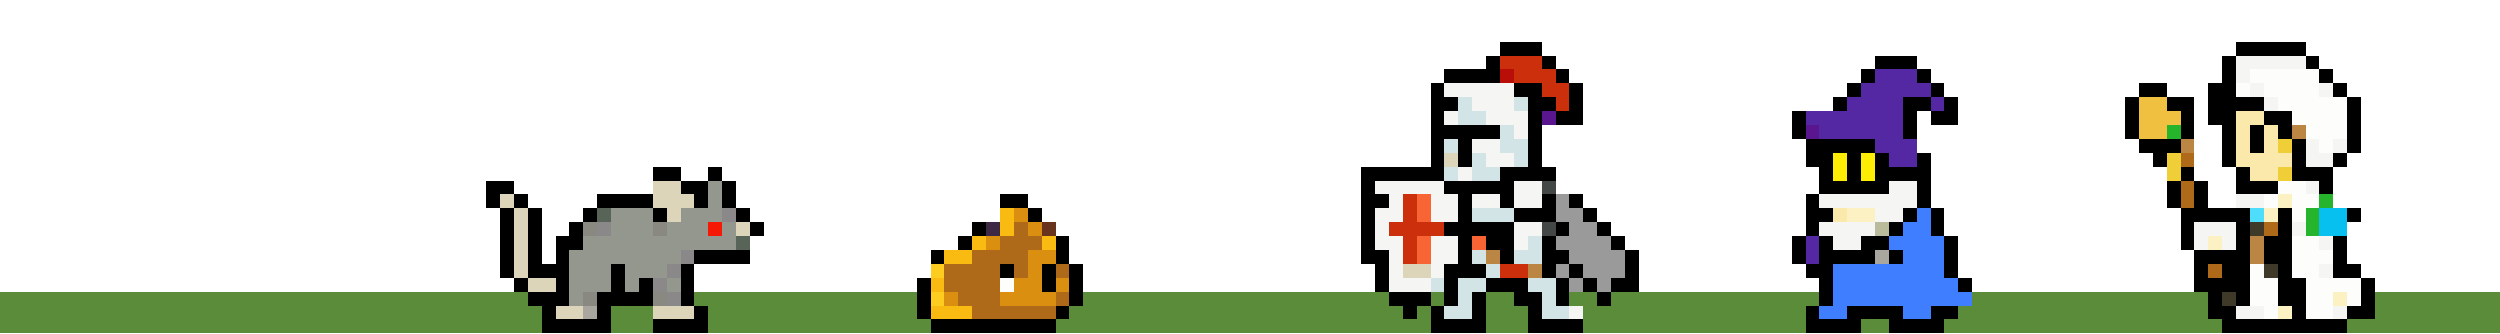
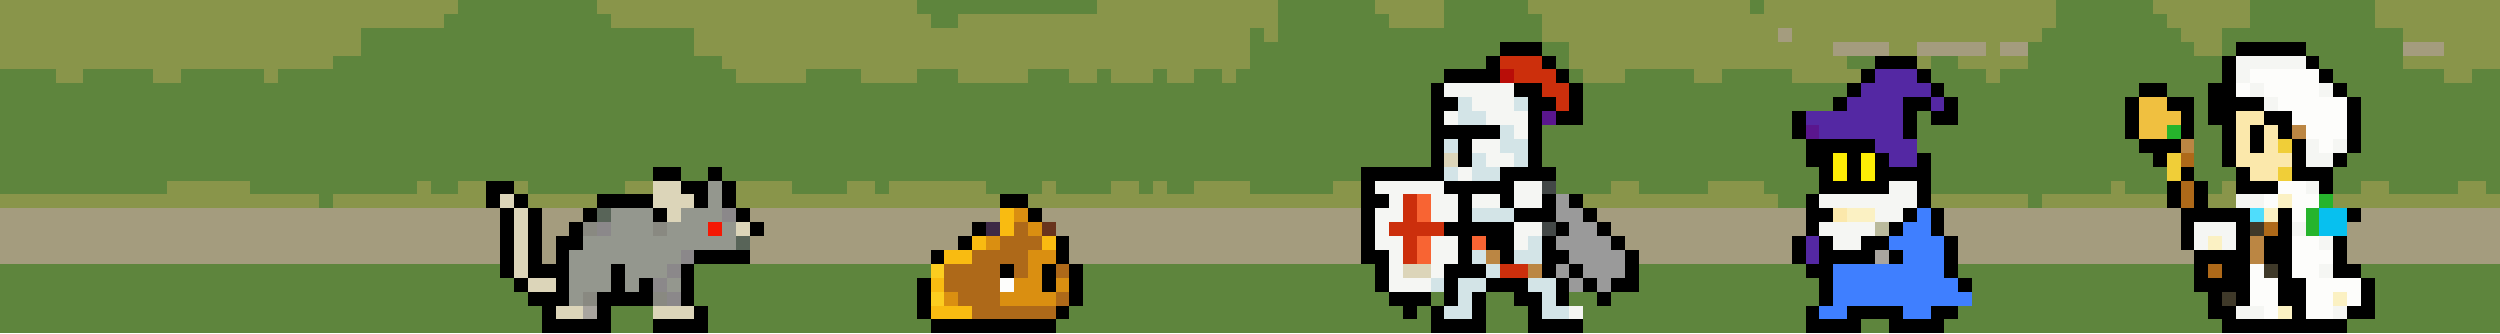
<svg xmlns="http://www.w3.org/2000/svg" viewBox="0 0 180 24" width="960" height="128" shape-rendering="crispEdges">
  <defs>
    <filter id="flash">
      <feFlood flood-color="#ffffff" />
      <feComposite operator="in" in2="SourceAlpha" />
    </filter>
    <filter id="hit" color-interpolation-filters="sRGB">
      <feComponentTransfer>
        <feFuncR type="gamma" exponent="0.6" />
        <feFuncG type="gamma" exponent="0.6" />
        <feFuncB type="gamma" exponent="0.6" />
      </feComponentTransfer>
    </filter>
    <g id="a0">
      <path fill="#000000" d="M14 12h2v1h-2zM18 12h1v1h-1zM2 13h2v1h-2zM16 13h2v1h-2zM19 13h1v1h-1zM2 14h1v1h-1zM4 14h1v1h-1zM10 14h4v1h-4zM17 14h1v1h-1zM19 14h1v1h-1zM3 15h1v1h-1zM5 15h1v1h-1zM9 15h1v1h-1zM14 15h1v1h-1zM20 15h1v1h-1zM3 16h1v1h-1zM5 16h1v1h-1zM8 16h1v1h-1zM21 16h1v1h-1zM3 17h1v1h-1zM5 17h1v1h-1zM7 17h2v1h-2zM3 18h1v1h-1zM5 18h1v1h-1zM7 18h1v1h-1zM17 18h4v1h-4zM3 19h1v1h-1zM5 19h3v1h-3zM11 19h1v1h-1zM16 19h1v1h-1zM4 20h1v1h-1zM7 20h1v1h-1zM11 20h1v1h-1zM13 20h1v1h-1zM16 20h1v1h-1zM5 21h3v1h-3zM10 21h4v1h-4zM16 21h1v1h-1zM6 22h1v1h-1zM10 22h1v1h-1zM17 22h1v1h-1zM6 23h5v1h-5zM14 23h4v1h-4z" />
      <path fill="#586458" d="M10 15h1v1h-1zM20 17h1v1h-1z" />
      <path fill="#898981" d="M9 16h1v1h-1zM14 16h1v1h-1zM9 21h1v1h-1zM14 21h1v1h-1z" />
      <path fill="#8b888a" d="M19 15h1v1h-1zM10 16h1v1h-1zM16 18h1v1h-1zM15 19h1v1h-1zM14 20h1v1h-1zM15 21h1v1h-1z" />
      <path fill="#94978e" d="M18 13h1v1h-1zM18 14h1v1h-1zM11 15h3v1h-3zM16 15h3v1h-3zM11 16h3v1h-3zM15 16h3v1h-3zM19 16h1v1h-1zM9 17h11v1h-11zM8 18h8v1h-8zM8 19h3v1h-3zM12 19h3v1h-3zM8 20h3v1h-3zM12 20h1v1h-1zM15 20h1v1h-1zM8 21h1v1h-1z" />
      <path fill="#a9a59f" d="M9 22h1v1h-1z" />
      <path fill="#dcd5b9" d="M14 13h2v1h-2zM3 14h1v1h-1zM14 14h3v1h-3zM4 15h1v1h-1zM15 15h1v1h-1zM4 16h1v1h-1zM20 16h1v1h-1zM4 17h1v1h-1zM4 18h1v1h-1zM4 19h1v1h-1zM5 20h2v1h-2zM7 22h2v1h-2zM14 22h3v1h-3z" />
      <path fill="#f51804" d="M18 16h1v1h-1z" />
    </g>
    <clipPath id="a0u">
      <rect x="0" y="0" width="24" height="18" />
    </clipPath>
    <clipPath id="a0l">
      <rect x="0" y="19" width="24" height="5" />
    </clipPath>
    <g id="a1">
      <path fill="#000000" d="M12 14h2v1h-2zM14 15h1v1h-1zM10 16h1v1h-1zM9 17h1v1h-1zM16 17h1v1h-1zM7 18h1v1h-1zM16 18h1v1h-1zM12 19h1v1h-1zM15 19h1v1h-1zM17 19h1v1h-1zM6 20h1v1h-1zM15 20h1v1h-1zM17 20h1v1h-1zM6 21h1v1h-1zM17 21h1v1h-1zM6 22h1v1h-1zM16 22h1v1h-1zM7 23h9v1h-9z" />
      <path fill="#3d2946" d="M11 16h1v1h-1z" />
      <path fill="#69341d" d="M15 16h1v1h-1z" />
      <path fill="#ae6919" d="M13 16h1v1h-1zM12 17h3v1h-3zM10 18h4v1h-4zM8 19h4v1h-4zM13 19h1v1h-1zM16 19h1v1h-1zM8 20h4v1h-4zM9 21h3v1h-3zM16 21h1v1h-1zM10 22h6v1h-6z" />
      <path fill="#da8f11" d="M13 15h1v1h-1zM14 16h1v1h-1zM11 17h1v1h-1zM14 18h2v1h-2zM14 19h1v1h-1zM13 20h2v1h-2zM16 20h1v1h-1zM8 21h1v1h-1zM12 21h4v1h-4z" />
      <path fill="#f9bb11" d="M12 15h1v1h-1zM12 16h1v1h-1zM10 17h1v1h-1zM15 17h1v1h-1zM8 18h2v1h-2zM7 20h1v1h-1zM7 22h3v1h-3z" />
      <path fill="#fccd1f" d="M7 19h1v1h-1zM7 21h1v1h-1z" />
      <path fill="#fdfdfb" d="M12 20h1v1h-1z" />
    </g>
    <clipPath id="a1u">
      <rect x="0" y="0" width="24" height="19" />
    </clipPath>
    <clipPath id="a1l">
      <rect x="0" y="20" width="24" height="4" />
    </clipPath>
    <g id="a2">
      <path fill="#000000" d="M9 3h3v1h-3zM8 4h1v1h-1zM12 4h1v1h-1zM7 5h1v1h-1zM12 5h4v1h-4zM6 6h1v1h-1zM9 6h2v1h-2zM16 6h1v1h-1zM6 7h1v1h-1zM8 7h2v1h-2zM15 7h2v1h-2zM6 8h2v1h-2zM9 8h1v1h-1zM16 8h1v1h-1zM9 9h1v1h-1zM12 9h5v1h-5zM9 10h1v1h-1zM14 10h1v1h-1zM16 10h1v1h-1zM9 11h1v1h-1zM14 11h1v1h-1zM16 11h1v1h-1zM8 12h4v1h-4zM16 12h6v1h-6zM11 13h5v1h-5zM21 13h1v1h-1zM6 14h1v1h-1zM8 14h1v1h-1zM11 14h1v1h-1zM14 14h1v1h-1zM20 14h2v1h-2zM5 15h1v1h-1zM8 15h3v1h-3zM14 15h1v1h-1zM21 15h1v1h-1zM4 16h1v1h-1zM7 16h1v1h-1zM11 16h5v1h-5zM21 16h1v1h-1zM3 17h1v1h-1zM8 17h1v1h-1zM11 17h2v1h-2zM14 17h1v1h-1zM21 17h1v1h-1zM2 18h1v1h-1zM7 18h2v1h-2zM11 18h1v1h-1zM14 18h1v1h-1zM20 18h2v1h-2zM2 19h1v1h-1zM6 19h1v1h-1zM8 19h1v1h-1zM13 19h3v1h-3zM20 19h1v1h-1zM2 20h2v1h-2zM5 20h1v1h-1zM7 20h1v1h-1zM10 20h3v1h-3zM15 20h1v1h-1zM20 20h1v1h-1zM4 21h1v1h-1zM7 21h1v1h-1zM9 21h2v1h-2zM13 21h1v1h-1zM15 21h1v1h-1zM17 21h3v1h-3zM9 22h1v1h-1zM13 22h1v1h-1zM16 22h1v1h-1zM18 22h1v1h-1zM6 23h4v1h-4zM13 23h4v1h-4z" />
      <path fill="#434847" d="M8 13h1v1h-1zM8 16h1v1h-1z" />
      <path fill="#5a168e" d="M8 8h1v1h-1z" />
      <path fill="#b90d08" d="M11 5h1v1h-1z" />
      <path fill="#bb8643" d="M12 18h1v1h-1zM9 19h1v1h-1z" />
      <path fill="#cc2f0c" d="M9 4h3v1h-3zM8 5h3v1h-3zM7 6h2v1h-2zM7 7h1v1h-1zM18 14h1v1h-1zM18 15h1v1h-1zM16 16h4v1h-4zM18 17h1v1h-1zM18 18h1v1h-1zM10 19h2v1h-2z" />
      <path fill="#d3e4e7" d="M10 7h1v1h-1zM14 7h1v1h-1zM13 8h2v1h-2zM11 9h1v1h-1zM10 10h2v1h-2zM15 10h1v1h-1zM10 11h1v1h-1zM13 11h1v1h-1zM12 12h2v1h-2zM15 12h1v1h-1zM11 15h3v1h-3zM9 17h1v1h-1zM9 18h2v1h-2zM13 18h1v1h-1zM12 19h1v1h-1zM8 20h2v1h-2zM13 20h2v1h-2zM16 20h1v1h-1zM8 21h1v1h-1zM14 21h1v1h-1zM7 22h2v1h-2zM14 22h2v1h-2z" />
      <path fill="#dcd5b9" d="M15 11h1v1h-1zM17 19h2v1h-2z" />
      <path fill="currentColor" d="M7 14h1v1h-1zM6 15h2v1h-2zM5 16h2v1h-2zM4 17h4v1h-4zM3 18h4v1h-4zM3 19h3v1h-3zM7 19h1v1h-1zM4 20h1v1h-1zM6 20h1v1h-1z" />
      <path fill="#f5f6f3" d="M11 6h5v1h-5zM11 7h3v1h-3zM10 8h3v1h-3zM15 8h1v1h-1zM10 9h1v1h-1zM12 10h2v1h-2zM11 11h2v1h-2zM14 12h1v1h-1zM9 13h2v1h-2zM16 13h5v1h-5zM9 14h2v1h-2zM12 14h2v1h-2zM15 14h2v1h-2zM19 14h1v1h-1zM15 15h2v1h-2zM19 15h2v1h-2zM9 16h2v1h-2zM20 16h1v1h-1zM10 17h1v1h-1zM15 17h2v1h-2zM19 17h2v1h-2zM15 18h2v1h-2zM19 18h1v1h-1zM16 19h1v1h-1zM19 19h1v1h-1zM17 20h3v1h-3zM6 22h1v1h-1z" />
      <path fill="#f86433" d="M17 14h1v1h-1zM17 15h1v1h-1zM13 17h1v1h-1zM17 17h1v1h-1zM17 18h1v1h-1z" />
    </g>
    <clipPath id="a2u">
      <rect x="0" y="0" width="24" height="13" />
    </clipPath>
    <clipPath id="a2l">
      <rect x="0" y="14" width="24" height="10" />
    </clipPath>
    <g id="a3">
      <path fill="#000000" d="M9 4h3v1h-3zM8 5h1v1h-1zM12 5h1v1h-1zM7 6h1v1h-1zM13 6h1v1h-1zM6 7h1v1h-1zM8 7h2v1h-2zM14 7h1v1h-1zM6 8h2v1h-2zM9 8h1v1h-1zM17 8h1v1h-1zM9 9h1v1h-1zM17 9h1v1h-1zM12 10h5v1h-5zM8 11h1v1h-1zM11 11h1v1h-1zM13 11h1v1h-1zM15 11h2v1h-2zM8 12h4v1h-4zM13 12h1v1h-1zM15 12h1v1h-1zM8 13h1v1h-1zM11 13h5v1h-5zM8 14h1v1h-1zM16 14h1v1h-1zM7 15h1v1h-1zM9 15h1v1h-1zM15 15h2v1h-2zM7 16h1v1h-1zM10 16h1v1h-1zM16 16h1v1h-1zM6 17h1v1h-1zM11 17h2v1h-2zM15 17h1v1h-1zM17 17h1v1h-1zM6 18h1v1h-1zM10 18h1v1h-1zM12 18h4v1h-4zM17 18h1v1h-1zM6 19h1v1h-1zM15 19h2v1h-2zM5 20h1v1h-1zM15 20h1v1h-1zM15 21h1v1h-1zM6 22h2v1h-2zM10 22h4v1h-4zM16 22h1v1h-1zM7 23h4v1h-4zM13 23h4v1h-4z" />
      <path fill="#5428a3" d="M9 5h3v1h-3zM8 6h5v1h-5zM7 7h1v1h-1zM10 7h4v1h-4zM10 8h7v1h-7zM10 9h6v1h-6zM9 10h3v1h-3zM9 11h2v1h-2zM16 17h1v1h-1zM16 18h1v1h-1z" />
      <path fill="#5a168e" d="M16 9h1v1h-1z" />
      <path fill="currentColor" d="M8 15h1v1h-1zM8 16h2v1h-2zM7 17h4v1h-4zM7 18h3v1h-3zM7 19h8v1h-8zM6 20h9v1h-9zM5 21h10v1h-10zM8 22h2v1h-2zM14 22h2v1h-2z" />
      <path fill="#a9a59f" d="M11 18h1v1h-1z" />
      <path fill="#baba9c" d="M11 16h1v1h-1z" />
      <path fill="#f5f6f3" d="M9 13h2v1h-2zM9 14h7v1h-7zM10 15h2v1h-2zM12 16h4v1h-4zM13 17h2v1h-2z" />
      <path fill="#fbe8ab" d="M14 15h1v1h-1z" />
      <path fill="#fbf1c3" d="M12 15h2v1h-2z" />
      <path fill="#fded05" d="M12 11h1v1h-1zM14 11h1v1h-1zM12 12h1v1h-1zM14 12h1v1h-1z" />
    </g>
    <clipPath id="a3u">
      <rect x="0" y="0" width="24" height="14" />
    </clipPath>
    <clipPath id="a3l">
      <rect x="0" y="15" width="24" height="9" />
    </clipPath>
    <g id="a4">
      <path fill="#000000" d="M8 3h5v1h-5zM7 4h1v1h-1zM13 4h1v1h-1zM6 5h1v1h-1zM13 5h1v1h-1zM5 6h1v1h-1zM13 6h2v1h-2zM18 6h2v1h-2zM4 7h1v1h-1zM11 7h4v1h-4zM16 7h2v1h-2zM20 7h1v1h-1zM4 8h1v1h-1zM9 8h2v1h-2zM13 8h2v1h-2zM16 8h1v1h-1zM20 8h1v1h-1zM4 9h1v1h-1zM9 9h1v1h-1zM11 9h1v1h-1zM13 9h1v1h-1zM16 9h1v1h-1zM20 9h1v1h-1zM4 10h1v1h-1zM8 10h1v1h-1zM11 10h1v1h-1zM13 10h1v1h-1zM17 10h3v1h-3zM5 11h1v1h-1zM8 11h1v1h-1zM13 11h1v1h-1zM18 11h1v1h-1zM6 12h3v1h-3zM12 12h1v1h-1zM16 12h1v1h-1zM6 13h1v1h-1zM10 13h3v1h-3zM15 13h1v1h-1zM17 13h1v1h-1zM15 14h1v1h-1zM17 14h1v1h-1zM4 15h1v1h-1zM9 15h1v1h-1zM12 15h5v1h-5zM9 16h1v1h-1zM12 16h1v1h-1zM16 16h1v1h-1zM5 17h1v1h-1zM9 17h2v1h-2zM12 17h1v1h-1zM16 17h1v1h-1zM5 18h1v1h-1zM9 18h2v1h-2zM12 18h4v1h-4zM4 19h2v1h-2zM9 19h1v1h-1zM12 19h2v1h-2zM15 19h1v1h-1zM3 20h1v1h-1zM8 20h2v1h-2zM12 20h4v1h-4zM3 21h1v1h-1zM8 21h2v1h-2zM12 21h1v1h-1zM14 21h1v1h-1zM3 22h2v1h-2zM8 22h1v1h-1zM13 22h2v1h-2zM5 23h9v1h-9z" />
      <path fill="#07c0ef" d="M5 15h2v1h-2zM5 16h2v1h-2z" />
      <path fill="currentColor" d="M18 7h2v1h-2zM17 8h3v1h-3zM18 9h2v1h-2z" />
      <path fill="#26b42c" d="M17 9h1v1h-1zM6 14h1v1h-1zM7 15h1v1h-1zM7 16h1v1h-1z" />
      <path fill="#3f3929" d="M11 16h1v1h-1zM10 19h1v1h-1zM13 21h1v1h-1z" />
      <path fill="#4fddfc" d="M11 15h1v1h-1z" />
      <path fill="#ae6919" d="M16 11h1v1h-1zM16 13h1v1h-1zM16 14h1v1h-1zM10 16h1v1h-1zM14 19h1v1h-1z" />
      <path fill="#bb8643" d="M8 9h1v1h-1zM16 10h1v1h-1zM11 17h1v1h-1zM11 18h1v1h-1z" />
      <path fill="#f0ce38" d="M9 10h1v1h-1zM17 11h1v1h-1zM9 12h1v1h-1zM17 12h1v1h-1z" />
      <path fill="#f5f6f3" d="M8 4h5v1h-5zM12 5h1v1h-1zM6 6h1v1h-1zM11 6h1v1h-1zM10 7h1v1h-1zM5 10h1v1h-1zM7 10h1v1h-1zM6 11h2v1h-2zM7 13h1v1h-1zM11 14h2v1h-2zM8 16h1v1h-1zM13 16h3v1h-3zM6 17h1v1h-1zM13 17h1v1h-1zM15 17h1v1h-1zM6 19h1v1h-1zM5 22h1v1h-1zM11 22h2v1h-2z" />
      <path fill="#fbe8ab" d="M11 8h2v1h-2zM10 9h1v1h-1zM12 9h1v1h-1zM10 10h1v1h-1zM12 10h1v1h-1zM9 11h4v1h-4zM10 12h2v1h-2z" />
      <path fill="#fbf1c3" d="M9 14h1v1h-1zM10 15h1v1h-1zM14 17h1v1h-1zM5 21h1v1h-1zM9 22h1v1h-1z" />
      <path fill="#fdfdfb" d="M7 5h5v1h-5zM7 6h4v1h-4zM12 6h1v1h-1zM5 7h5v1h-5zM5 8h4v1h-4zM5 9h3v1h-3zM6 10h1v1h-1zM8 13h2v1h-2zM7 14h2v1h-2zM10 14h1v1h-1zM8 15h1v1h-1zM7 17h2v1h-2zM6 18h3v1h-3zM7 19h2v1h-2zM11 19h1v1h-1zM4 20h4v1h-4zM10 20h2v1h-2zM4 21h1v1h-1zM6 21h2v1h-2zM10 21h2v1h-2zM6 22h2v1h-2zM10 22h1v1h-1z" />
    </g>
    <clipPath id="a4u">
      <rect x="0" y="0" width="24" height="13" />
    </clipPath>
    <clipPath id="a4l">
      <rect x="0" y="14" width="24" height="10" />
    </clipPath>
    <g id="a5">
      <path fill="#000000" d="M17 7h3v1h-3zM19 8h1v1h-1zM19 9h1v1h-1zM13 10h1v1h-1zM19 10h1v1h-1zM18 11h1v1h-1zM17 12h1v1h-1zM11 13h1v1h-1zM16 13h1v1h-1zM15 14h1v1h-1zM6 15h3v1h-3zM14 15h1v1h-1zM6 16h1v1h-1zM8 16h1v1h-1zM13 16h1v1h-1zM6 17h2v1h-2zM9 17h1v1h-1zM12 17h1v1h-1zM7 18h1v1h-1zM10 18h2v1h-2zM6 19h1v1h-1zM8 19h1v1h-1zM12 19h1v1h-1zM4 20h3v1h-3zM9 20h1v1h-1zM12 20h1v1h-1zM4 21h1v1h-1zM7 21h2v1h-2zM10 21h3v1h-3zM4 22h1v1h-1zM7 22h1v1h-1zM5 23h2v1h-2z" />
      <path fill="#3f3929" d="M8 20h1v1h-1z" />
      <path fill="#69341d" d="M8 18h1v1h-1z" />
      <path fill="#ae6919" d="M7 19h1v1h-1zM7 20h1v1h-1z" />
      <path fill="#d3e4e7" d="M16 8h1v1h-1zM14 13h1v1h-1zM12 16h1v1h-1z" />
      <path fill="#d8d7cb" d="M17 9h2v1h-2zM16 10h3v1h-3zM15 11h3v1h-3zM14 12h3v1h-3zM13 13h1v1h-1zM12 14h3v1h-3zM11 15h3v1h-3zM10 16h2v1h-2zM10 17h2v1h-2z" />
      <path fill="#da8f11" d="M11 19h1v1h-1z" />
      <path fill="#f3cc11" d="M7 16h1v1h-1zM8 17h1v1h-1zM9 18h1v1h-1zM10 20h1v1h-1z" />
      <path fill="#f5f6f3" d="M18 8h1v1h-1zM15 13h1v1h-1zM5 21h1v1h-1z" />
      <path fill="#f9bb11" d="M9 19h2v1h-2zM11 20h1v1h-1zM6 21h1v1h-1zM5 22h2v1h-2z" />
      <path fill="#fdfdfb" d="M17 8h1v1h-1zM15 9h2v1h-2zM14 10h2v1h-2zM13 11h2v1h-2zM12 12h2v1h-2zM12 13h1v1h-1zM10 14h2v1h-2zM9 15h2v1h-2zM9 16h1v1h-1z" />
    </g>
  </defs>
-   <rect x="0" y="21" width="180" height="3" fill="#5a8c3a" />
+   <g transform="translate(-30 -27)">
+     <path fill="#5e853d" d="M185 10h2v2h-2zM192 10h2v2h-2zM187 12h2v2h-2zM190 12h3v2h-3zM189 14h1v2h-1zM226 15h1v1h-1zM21 16h5v1h-5zM57 16h4v1h-4zM70 16h4v1h-4zM149 16h4v1h-4zM187 16h2v1h-2zM190 16h2v1h-2zM224 16h4v1h-4zM20 17h8v3h-8zM56 17h6v4h-6zM68 17h7v2h-7zM148 17h7v4h-7zM180 17h3v1h-3zM185 17h3v1h-3zM194 17h5v2h-5zM222 17h8v3h-8zM179 18h4v1h-4zM185 18h2v1h-2zM189 18h1v1h-1zM6 19h3v2h-3zM66 19h10v3h-10zM89 19h7v2h-7zM106 19h4v2h-4zM139 19h1v1h-1zM141 19h1v1h-1zM169 19h4v2h-4zM178 19h7v1h-7zM193 19h8v3h-8zM21 20h7v1h-7zM77 20h2v1h-2zM122 20h2v1h-2zM138 20h4v1h-4zM177 20h8v1h-8zM205 20h3v1h-3zM222 20h7v1h-7zM2 21h9v2h-9zM13 21h4v2h-4zM23 21h2v3h-2zM31 21h4v1h-4zM38 21h4v1h-4zM58 21h2v3h-2zM81 21h2v1h-2zM86 21h11v1h-11zM98 21h5v1h-5zM104 21h7v1h-7zM120 21h6v1h-6zM136 21h8v2h-8zM150 21h2v3h-2zM157 21h3v2h-3zM167 21h7v2h-7zM177 21h10v1h-10zM189 21h1v2h-1zM203 21h8v3h-8zM214 21h5v2h-5zM225 21h2v3h-2zM232 21h4v1h-4zM31 22h5v1h-5zM37 22h6v1h-6zM70 22h5v1h-5zM87 22h10v1h-10zM99 22h4v1h-4zM104 22h8v1h-8zM120 22h8v1h-8zM178 22h8v1h-8zM194 22h7v1h-7zM233 22h3v1h-3zM30 23h14v2h-14zM105 23h9v1h-9zM118 23h10v1h-10zM212 23h9v1h-9zM23 24h1v1h-1zM59 24h1v1h-1zM100 24h7v1h-7zM120 24h7v1h-7zM151 24h1v1h-1zM204 24h7v1h-7zM213 24h8v1h-8zM226 24h1v1h-1zM99 25h9v1h-9zM181 25h1v1h-1zM194 25h5v2h-5zM98 26h11v1h-11zM180 26h4v1h-4zM0 27h8v1h-8zM17 27h4v2h-4zM63 27h10v1h-10zM96 27h13v1h-13zM122 27h7v1h-7zM134 27h6v1h-6zM156 27h1v1h-1zM178 27h7v1h-7zM192 27h9v2h-9zM223 27h4v1h-4zM233 27h7v1h-7zM0 28h9v2h-9zM62 28h12v1h-12zM97 28h2v1h-2zM122 28h8v1h-8zM134 28h7v1h-7zM178 28h8v1h-8zM223 28h5v1h-5zM232 28h8v1h-8zM15 29h6v1h-6zM56 29h24v2h-24zM120 29h1v1h-1zM122 29h19v1h-19zM177 29h10v1h-10zM190 29h13v2h-13zM221 29h19v1h-19zM0 30h10v1h-10zM13 30h10v2h-10zM120 30h23v2h-23zM176 30h12v1h-12zM219 30h21v3h-21zM0 31h11v1h-11zM54 31h28v1h-28zM163 31h2v1h-2zM169 31h2v1h-2zM176 31h27v1h-27zM0 32h27v1h-27zM29 32h5v1h-5zM36 32h5v1h-5zM43 32h6v1h-6zM50 32h33v1h-33zM88 32h4v1h-4zM96 32h3v1h-3zM104 32h3v1h-3zM109 32h1v1h-1zM113 32h1v1h-1zM116 32h2v1h-2zM119 32h25v1h-25zM147 32h5v1h-5zM154 32h5v1h-5zM165 32h1v1h-1zM167 32h6v1h-6zM174 32h32v1h-32zM208 32h7v1h-7zM216 32h2v1h-2zM0 33h164v1h-164zM165 33h75v1h-75zM0 34h240v5h-240zM0 39h231v1h-231zM232 39h2v1h-2zM239 39h1v1h-1zM0 40h4v1h-4zM11 40h12v1h-12zM24 40h18v1h-18zM48 40h12v1h-12zM61 40h2v1h-2zM68 40h7v1h-7zM87 40h4v1h-4zM93 40h1v1h-1zM101 40h4v1h-4zM106 40h4v1h-4zM112 40h1v1h-1zM114 40h2v1h-2zM120 40h6v1h-6zM128 40h1v1h-1zM135 40h1v1h-1zM137 40h9v1h-9zM148 40h5v1h-5zM157 40h11v1h-11zM169 40h13v1h-13zM183 40h3v1h-3zM188 40h2v1h-2zM195 40h1v1h-1zM197 40h3v1h-3zM202 40h5v1h-5zM209 40h5v1h-5zM218 40h1v1h-1zM220 40h1v1h-1zM224 40h2v1h-2zM53 41h1v1h-1zM158 41h3v1h-3zM176 41h1v1h-1zM0 46h240v5h-240z" />
+     <path fill="#6da2b9" d="M92 13h4v1h-4zM9 14h4v1h-4zM90 14h8v1h-8zM232 14h4v1h-4zM4 15h11v1h-11zM87 15h14v1h-14zM160 15h3v1h-3zM207 15h3v1h-3zM230 15h8v1h-8zM4 16h14v1h-14zM85 16h18v1h-18zM124 16h6v1h-6zM157 16h9v1h-9zM186 16h1v1h-1zM203 16h11v1h-11zM228 16h12v1h-12zM0 17h20v2h-20zM28 17h1v1h-1zM36 17h4v2h-4zM85 17h23v1h-23zM120 17h13v1h-13zM145 17h3v1h-3zM155 17h18v2h-18zM201 17h15v1h-15zM230 17h10v3h-10zM28 18h2v1h-2zM86 18h23v1h-23zM120 18h14v1h-14zM144 18h4v1h-4zM199 18h23v1h-23zM0 19h6v2h-6zM9 19h11v1h-11zM28 19h18v1h-18zM50 19h6v1h-6zM62 19h4v2h-4zM85 19h4v2h-4zM96 19h10v2h-10zM110 19h29v1h-29zM142 19h6v2h-6zM155 19h14v2h-14zM173 19h5v1h-5zM185 19h2v2h-2zM201 19h21v1h-21zM9 20h12v1h-12zM28 20h28v1h-28zM110 20h12v1h-12zM124 20h14v1h-14zM173 20h4v1h-4zM201 20h4v1h-4zM208 20h14v1h-14zM229 20h11v1h-11zM0 21h2v2h-2zM11 21h2v2h-2zM17 21h6v1h-6zM25 21h6v2h-6zM35 21h3v1h-3zM42 21h16v1h-16zM60 21h6v1h-6zM85 21h1v2h-1zM97 21h1v2h-1zM103 21h1v2h-1zM111 21h9v1h-9zM126 21h10v1h-10zM144 21h6v1h-6zM152 21h5v2h-5zM160 21h7v2h-7zM174 21h3v1h-3zM201 21h2v1h-2zM211 21h3v2h-3zM219 21h6v2h-6zM227 21h5v2h-5zM236 21h4v1h-4zM18 22h5v1h-5zM36 22h1v1h-1zM43 22h15v1h-15zM60 22h1v1h-1zM112 22h8v1h-8zM128 22h8v1h-8zM145 22h5v1h-5zM175 22h2v1h-2zM202 22h1v1h-1zM237 22h3v1h-3zM115 23h3v1h-3zM211 23h1v1h-1z" />
+     <path fill="#73adca" d="M0 0h6v1h-6zM7 0h1v1h-1zM9 0h2v1h-2zM12 0h10v1h-10zM23 0h8v1h-8zM33 0h1v1h-1zM42 0h1v1h-1zM50 0h3v1h-3zM54 0h3v1h-3zM64 0h1v1h-1zM68 0h2v1h-2zM72 0h5v1h-5zM78 0h3v1h-3zM89 0h1v1h-1zM110 0h2v1h-2zM115 0h1v1h-1zM120 0h2v1h-2zM127 0h2v1h-2zM132 0h3v1h-3zM146 0h11v1h-11zM158 0h1v1h-1zM169 0h5v1h-5zM179 0h5v1h-5zM185 0h22v1h-22zM210 0h1v1h-1zM219 0h1v1h-1zM221 0h1v1h-1zM225 0h5v1h-5zM0 1h10v1h-10zM11 1h7v1h-7zM19 1h12v1h-12zM39 1h1v2h-1zM57 1h2v1h-2zM60 1h3v1h-3zM69 1h9v1h-9zM92 1h1v1h-1zM101 1h2v1h-2zM106 1h1v1h-1zM108 1h2v3h-2zM118 1h1v1h-1zM131 1h2v1h-2zM139 1h2v1h-2zM142 1h1v1h-1zM145 1h12v1h-12zM168 1h3v1h-3zM178 1h3v1h-3zM182 1h1v1h-1zM187 1h17v1h-17zM209 1h1v1h-1zM221 1h4v2h-4zM226 1h1v1h-1zM229 1h1v1h-1zM0 2h8v2h-8zM12 2h6v1h-6zM19 2h13v1h-13zM36 2h1v1h-1zM58 2h3v1h-3zM62 2h2v1h-2zM68 2h10v1h-10zM81 2h2v1h-2zM94 2h1v1h-1zM100 2h2v1h-2zM115 2h2v1h-2zM124 2h1v1h-1zM130 2h3v1h-3zM140 2h18v1h-18zM161 2h1v1h-1zM166 2h2v2h-2zM169 2h2v1h-2zM179 2h3v1h-3zM184 2h1v1h-1zM189 2h10v1h-10zM202 2h1v1h-1zM11 3h20v1h-20zM32 3h1v1h-1zM64 3h1v2h-1zM67 3h7v1h-7zM75 3h1v1h-1zM79 3h1v1h-1zM93 3h2v1h-2zM96 3h1v1h-1zM113 3h3v1h-3zM121 3h1v1h-1zM128 3h3v1h-3zM136 3h1v1h-1zM141 3h3v1h-3zM145 3h1v1h-1zM147 3h9v1h-9zM161 3h2v1h-2zM171 3h2v1h-2zM176 3h3v1h-3zM180 3h3v1h-3zM185 3h1v1h-1zM189 3h12v1h-12zM224 3h1v1h-1zM0 4h6v1h-6zM7 4h1v1h-1zM10 4h10v1h-10zM21 4h10v1h-10zM34 4h1v1h-1zM67 4h8v1h-8zM92 4h5v1h-5zM104 4h1v1h-1zM110 4h1v1h-1zM112 4h2v1h-2zM115 4h2v1h-2zM122 4h2v1h-2zM128 4h1v1h-1zM143 4h6v1h-6zM151 4h1v1h-1zM153 4h3v1h-3zM159 4h6v1h-6zM166 4h4v1h-4zM172 4h4v1h-4zM178 4h2v1h-2zM182 4h2v1h-2zM189 4h4v1h-4zM195 4h1v1h-1zM197 4h4v1h-4zM205 4h1v1h-1zM0 5h4v1h-4zM7 5h2v1h-2zM10 5h8v1h-8zM22 5h9v1h-9zM68 5h8v1h-8zM93 5h3v1h-3zM97 5h1v1h-1zM110 5h2v1h-2zM114 5h4v1h-4zM143 5h8v1h-8zM155 5h1v1h-1zM159 5h15v1h-15zM179 5h5v1h-5zM189 5h2v1h-2zM200 5h1v1h-1zM6 6h11v1h-11zM21 6h2v1h-2zM24 6h8v1h-8zM62 6h6v1h-6zM69 6h7v1h-7zM107 6h1v2h-1zM116 6h4v1h-4zM121 6h1v1h-1zM131 6h2v1h-2zM145 6h5v1h-5zM151 6h1v1h-1zM157 6h17v1h-17zM182 6h3v1h-3zM189 6h3v1h-3zM198 6h1v1h-1zM204 6h1v1h-1zM228 6h2v1h-2zM7 7h5v1h-5zM13 7h4v1h-4zM20 7h12v1h-12zM33 7h6v1h-6zM42 7h1v1h-1zM57 7h2v1h-2zM60 7h1v1h-1zM62 7h15v1h-15zM94 7h1v1h-1zM113 7h3v1h-3zM145 7h2v1h-2zM149 7h1v1h-1zM156 7h10v1h-10zM167 7h7v2h-7zM182 7h4v1h-4zM190 7h2v1h-2zM203 7h2v1h-2zM209 7h1v1h-1zM217 7h1v1h-1zM220 7h5v1h-5zM226 7h4v1h-4zM239 7h1v3h-1zM0 8h2v1h-2zM3 8h1v1h-1zM8 8h3v1h-3zM12 8h45v1h-45zM58 8h19v1h-19zM102 8h1v1h-1zM104 8h1v1h-1zM110 8h4v1h-4zM116 8h2v1h-2zM145 8h1v1h-1zM148 8h2v1h-2zM157 8h9v1h-9zM177 8h2v1h-2zM182 8h5v1h-5zM191 8h2v2h-2zM198 8h7v1h-7zM212 8h2v1h-2zM216 8h14v1h-14zM235 8h1v2h-1zM0 9h4v1h-4zM8 9h1v1h-1zM11 9h3v1h-3zM15 9h3v1h-3zM19 9h57v1h-57zM90 9h2v1h-2zM98 9h1v1h-1zM100 9h1v2h-1zM104 9h13v1h-13zM121 9h1v1h-1zM128 9h1v1h-1zM131 9h2v1h-2zM147 9h2v1h-2zM157 9h6v2h-6zM164 9h2v1h-2zM167 9h8v1h-8zM178 9h1v1h-1zM180 9h7v1h-7zM199 9h4v1h-4zM204 9h2v1h-2zM211 9h18v1h-18zM232 9h1v1h-1zM0 10h5v1h-5zM12 10h64v1h-64zM89 10h1v1h-1zM92 10h2v1h-2zM95 10h3v1h-3zM102 10h17v1h-17zM120 10h5v1h-5zM127 10h5v1h-5zM133 10h6v1h-6zM140 10h1v1h-1zM143 10h1v1h-1zM146 10h2v2h-2zM152 10h1v2h-1zM164 10h12v1h-12zM178 10h7v1h-7zM188 10h3v1h-3zM194 10h1v1h-1zM197 10h11v1h-11zM210 10h18v1h-18zM230 10h5v1h-5zM238 10h2v3h-2zM0 11h4v1h-4zM5 11h1v1h-1zM12 11h2v1h-2zM15 11h63v1h-63zM86 11h3v1h-3zM91 11h3v1h-3zM95 11h2v1h-2zM98 11h4v1h-4zM103 11h32v1h-32zM136 11h7v1h-7zM155 11h3v1h-3zM159 11h4v1h-4zM165 11h13v1h-13zM179 11h6v1h-6zM187 11h5v1h-5zM195 11h1v1h-1zM197 11h32v1h-32zM230 11h4v1h-4zM0 12h11v1h-11zM12 12h6v1h-6zM19 12h45v1h-45zM65 12h13v1h-13zM84 12h9v1h-9zM94 12h2v1h-2zM97 12h4v1h-4zM102 12h50v1h-50zM153 12h10v1h-10zM165 12h22v1h-22zM189 12h1v1h-1zM193 12h1v1h-1zM195 12h32v1h-32zM229 12h4v1h-4zM234 12h2v1h-2zM0 13h12v1h-12zM13 13h1v1h-1zM15 13h1v1h-1zM18 13h3v1h-3zM23 13h33v1h-33zM57 13h4v1h-4zM64 13h9v1h-9zM75 13h3v1h-3zM84 13h8v1h-8zM97 13h3v1h-3zM103 13h5v1h-5zM109 13h34v1h-34zM144 13h2v1h-2zM147 13h3v1h-3zM152 13h8v1h-8zM162 13h3v1h-3zM166 13h15v1h-15zM182 13h5v1h-5zM193 13h32v1h-32zM228 13h8v1h-8zM239 13h1v2h-1zM0 14h7v1h-7zM13 14h2v1h-2zM17 14h8v1h-8zM26 14h31v1h-31zM59 14h4v1h-4zM65 14h11v1h-11zM84 14h6v1h-6zM98 14h2v1h-2zM101 14h24v1h-24zM128 14h18v1h-18zM148 14h2v1h-2zM151 14h9v1h-9zM162 14h1v1h-1zM166 14h21v1h-21zM192 14h33v1h-33zM227 14h5v1h-5zM236 14h1v1h-1zM0 15h4v2h-4zM15 15h4v1h-4zM20 15h7v1h-7zM28 15h35v1h-35zM65 15h9v1h-9zM76 15h1v1h-1zM79 15h1v1h-1zM84 15h3v1h-3zM101 15h2v1h-2zM107 15h53v1h-53zM165 15h22v1h-22zM193 15h14v1h-14zM210 15h16v1h-16zM227 15h1v1h-1zM229 15h1v1h-1zM238 15h2v1h-2zM18 16h3v1h-3zM27 16h27v1h-27zM56 16h1v1h-1zM61 16h1v1h-1zM64 16h6v1h-6zM74 16h3v1h-3zM104 16h7v1h-7zM112 16h12v1h-12zM130 16h19v1h-19zM153 16h4v1h-4zM166 16h20v1h-20zM193 16h10v1h-10zM214 16h10v1h-10zM29 17h7v1h-7zM40 17h14v1h-14zM66 17h2v1h-2zM75 17h1v1h-1zM110 17h10v2h-10zM133 17h12v1h-12zM173 17h7v1h-7zM183 17h2v1h-2zM200 17h1v1h-1zM216 17h6v1h-6zM30 18h6v1h-6zM40 18h16v1h-16zM62 18h4v1h-4zM134 18h2v1h-2zM137 18h4v1h-4zM142 18h2v1h-2zM173 18h3v1h-3zM177 18h2v1h-2zM183 18h1v1h-1zM46 19h4v1h-4zM140 19h1v1h-1z" />
+     <path fill="#75aeca" d="M6 0h1v1h-1zM8 0h1v1h-1zM22 0h1v1h-1zM31 0h2v1h-2zM34 0h6v1h-6zM41 0h1v1h-1zM53 0h1v1h-1zM57 0h7v1h-7zM65 0h3v1h-3zM71 0h1v1h-1zM94 0h1v1h-1zM96 0h1v3h-1zM103 0h4v1h-4zM116 0h2v1h-2zM119 0h1v1h-1zM122 0h2v1h-2zM126 0h1v1h-1zM129 0h3v1h-3zM207 0h3v1h-3zM211 0h1v1h-1zM220 0h1v1h-1zM222 0h3v1h-3zM231 0h1v1h-1zM10 1h1v2h-1zM31 1h8v1h-8zM59 1h1v1h-1zM63 1h6v1h-6zM98 1h1v1h-1zM100 1h1v1h-1zM103 1h2v1h-2zM110 1h1v2h-1zM113 1h1v1h-1zM119 1h12v1h-12zM181 1h1v1h-1zM204 1h5v1h-5zM225 1h1v1h-1zM227 1h2v1h-2zM18 2h1v1h-1zM32 2h2v1h-2zM35 2h1v1h-1zM61 2h1v1h-1zM64 2h4v1h-4zM99 2h1v1h-1zM102 2h1v1h-1zM104 2h1v2h-1zM106 2h1v1h-1zM113 2h2v1h-2zM117 2h5v1h-5zM123 2h1v1h-1zM127 2h3v1h-3zM134 2h1v1h-1zM201 2h1v1h-1zM203 2h3v2h-3zM225 2h4v1h-4zM8 3h1v1h-1zM31 3h1v1h-1zM33 3h2v1h-2zM60 3h1v1h-1zM65 3h2v2h-2zM84 3h1v1h-1zM99 3h3v1h-3zM107 3h1v1h-1zM110 3h2v1h-2zM116 3h5v1h-5zM122 3h1v1h-1zM131 3h2v1h-2zM137 3h1v1h-1zM225 3h3v1h-3zM229 3h1v1h-1zM31 4h3v1h-3zM103 4h1v1h-1zM106 4h1v2h-1zM108 4h2v2h-2zM114 4h1v1h-1zM117 4h5v1h-5zM129 4h5v1h-5zM181 4h1v1h-1zM201 4h1v1h-1zM204 4h1v1h-1zM225 4h4v1h-4zM31 5h2v1h-2zM66 5h2v1h-2zM112 5h2v1h-2zM118 5h3v1h-3zM130 5h4v1h-4zM197 5h1v1h-1zM226 5h3v1h-3zM231 5h1v1h-1zM234 5h1v1h-1zM23 6h1v1h-1zM68 6h1v1h-1zM95 6h1v1h-1zM104 6h2v1h-2zM109 6h1v1h-1zM111 6h1v2h-1zM113 6h3v1h-3zM130 6h1v1h-1zM133 6h2v1h-2zM137 6h1v1h-1zM193 6h1v1h-1zM200 6h1v1h-1zM202 6h2v1h-2zM224 6h4v1h-4zM230 6h1v1h-1zM19 7h1v1h-1zM32 7h1v1h-1zM39 7h3v1h-3zM54 7h3v1h-3zM59 7h1v1h-1zM61 7h1v1h-1zM105 7h2v1h-2zM108 7h2v1h-2zM134 7h3v1h-3zM188 7h1v1h-1zM192 7h1v1h-1zM202 7h1v1h-1zM205 7h2v1h-2zM218 7h2v1h-2zM225 7h1v1h-1zM234 7h1v1h-1zM57 8h1v1h-1zM105 8h1v1h-1zM107 8h1v1h-1zM114 8h1v1h-1zM135 8h1v1h-1zM187 8h4v2h-4zM196 8h2v1h-2zM206 8h1v2h-1zM233 8h2v2h-2zM236 8h1v1h-1zM10 9h1v2h-1zM103 9h1v1h-1zM117 9h4v1h-4zM129 9h2v1h-2zM133 9h3v1h-3zM137 9h1v1h-1zM146 9h1v1h-1zM195 9h1v1h-1zM198 9h1v1h-1zM231 9h1v1h-1zM8 10h1v1h-1zM91 10h1v1h-1zM119 10h1v1h-1zM125 10h2v1h-2zM132 10h1v1h-1zM139 10h1v1h-1zM187 10h1v1h-1zM195 10h2v1h-2zM237 10h1v1h-1zM7 11h3v1h-3zM11 11h1v2h-1zM135 11h1v1h-1zM148 11h1v1h-1zM158 11h1v1h-1zM194 11h1v2h-1zM196 11h1v1h-1zM234 11h1v1h-1zM236 11h2v1h-2zM18 12h1v1h-1zM227 12h2v1h-2zM233 12h1v1h-1zM12 13h1v1h-1zM14 13h1v1h-1zM16 13h2v1h-2zM21 13h2v1h-2zM56 13h1v1h-1zM61 13h1v1h-1zM73 13h2v1h-2zM100 13h1v1h-1zM108 13h1v1h-1zM143 13h1v1h-1zM146 13h1v1h-1zM150 13h2v1h-2zM160 13h1v1h-1zM165 13h1v1h-1zM181 13h1v1h-1zM225 13h3v1h-3zM7 14h2v1h-2zM15 14h2v1h-2zM25 14h1v1h-1zM57 14h2v1h-2zM64 14h1v1h-1zM76 14h1v1h-1zM125 14h3v1h-3zM146 14h2v1h-2zM225 14h2v1h-2zM19 15h1v1h-1zM27 15h1v1h-1zM63 15h2v1h-2zM74 15h2v1h-2zM103 15h4v1h-4zM163 15h2v1h-2zM228 15h1v1h-1zM26 16h1v1h-1zM54 16h2v2h-2zM62 16h2v1h-2zM84 16h1v1h-1zM103 16h1v1h-1zM111 16h1v1h-1zM62 17h4v1h-4zM108 17h2v1h-2zM66 18h1v1h-1zM109 18h1v1h-1zM136 18h1v1h-1zM141 18h1v1h-1zM176 18h1v1h-1zM184 18h1v1h-1z" />
+     <path fill="#75aecb" d="M11 0h1v1h-1zM70 0h1v1h-1zM77 0h1v1h-1zM81 0h8v1h-8zM90 0h4v1h-4zM95 0h1v1h-1zM97 0h6v1h-6zM107 0h3v1h-3zM112 0h3v1h-3zM118 0h1v1h-1zM124 0h2v1h-2zM135 0h11v1h-11zM157 0h1v1h-1zM160 0h5v1h-5zM166 0h3v1h-3zM174 0h5v1h-5zM184 0h1v1h-1zM230 0h1v1h-1zM232 0h4v1h-4zM237 0h3v2h-3zM18 1h1v1h-1zM78 1h5v1h-5zM85 1h7v1h-7zM93 1h3v1h-3zM97 1h1v1h-1zM99 1h1v1h-1zM105 1h1v2h-1zM107 1h1v2h-1zM111 1h2v2h-2zM114 1h4v1h-4zM133 1h6v1h-6zM141 1h1v1h-1zM143 1h2v1h-2zM157 1h2v1h-2zM160 1h4v1h-4zM166 1h1v1h-1zM171 1h7v1h-7zM183 1h4v1h-4zM230 1h6v1h-6zM8 2h2v1h-2zM11 2h1v1h-1zM78 2h3v1h-3zM83 2h11v1h-11zM95 2h1v2h-1zM97 2h2v2h-2zM103 2h1v1h-1zM122 2h1v1h-1zM125 2h1v1h-1zM133 2h1v1h-1zM135 2h5v1h-5zM159 2h2v1h-2zM162 2h4v1h-4zM168 2h1v1h-1zM172 2h7v1h-7zM182 2h2v1h-2zM185 2h3v1h-3zM199 2h2v1h-2zM206 2h1v1h-1zM229 2h6v1h-6zM236 2h4v1h-4zM9 3h2v1h-2zM74 3h1v1h-1zM76 3h3v1h-3zM80 3h4v1h-4zM85 3h1v1h-1zM87 3h6v1h-6zM102 3h2v1h-2zM105 3h2v1h-2zM112 3h1v1h-1zM133 3h3v1h-3zM138 3h3v1h-3zM144 3h1v1h-1zM146 3h1v1h-1zM156 3h5v1h-5zM163 3h1v1h-1zM168 3h2v1h-2zM174 3h2v1h-2zM179 3h1v1h-1zM183 3h2v1h-2zM186 3h3v1h-3zM201 3h1v1h-1zM228 3h1v1h-1zM230 3h10v1h-10zM6 4h1v1h-1zM8 4h2v1h-2zM20 4h1v1h-1zM75 4h5v1h-5zM82 4h4v1h-4zM87 4h5v1h-5zM97 4h6v1h-6zM105 4h1v1h-1zM107 4h1v2h-1zM111 4h1v1h-1zM134 4h9v2h-9zM149 4h2v1h-2zM152 4h1v1h-1zM156 4h3v1h-3zM171 4h1v1h-1zM176 4h2v1h-2zM180 4h1v1h-1zM184 4h3v1h-3zM188 4h1v1h-1zM193 4h2v1h-2zM196 4h1v1h-1zM229 4h7v1h-7zM237 4h3v1h-3zM4 5h3v1h-3zM9 5h1v1h-1zM18 5h4v1h-4zM76 5h7v1h-7zM84 5h9v1h-9zM96 5h1v1h-1zM98 5h8v1h-8zM151 5h4v1h-4zM156 5h2v1h-2zM174 5h5v1h-5zM184 5h5v1h-5zM191 5h6v1h-6zM198 5h2v1h-2zM201 5h1v2h-1zM229 5h2v1h-2zM232 5h2v1h-2zM235 5h2v1h-2zM238 5h2v1h-2zM2 6h4v1h-4zM17 6h4v1h-4zM76 6h6v1h-6zM83 6h1v1h-1zM85 6h5v1h-5zM91 6h4v1h-4zM96 6h8v1h-8zM106 6h1v1h-1zM108 6h1v1h-1zM110 6h1v2h-1zM112 6h1v2h-1zM135 6h2v1h-2zM138 6h7v1h-7zM150 6h1v1h-1zM152 6h5v1h-5zM174 6h8v1h-8zM185 6h4v1h-4zM192 6h1v1h-1zM194 6h4v1h-4zM199 6h1v1h-1zM231 6h9v1h-9zM2 7h5v1h-5zM12 7h1v1h-1zM17 7h2v1h-2zM77 7h17v1h-17zM95 7h10v1h-10zM116 7h1v1h-1zM133 7h1v1h-1zM137 7h8v1h-8zM147 7h1v1h-1zM150 7h3v1h-3zM154 7h2v1h-2zM176 7h6v1h-6zM186 7h2v1h-2zM189 7h1v1h-1zM193 7h9v1h-9zM207 7h1v1h-1zM230 7h4v1h-4zM235 7h4v1h-4zM2 8h1v1h-1zM4 8h4v2h-4zM11 8h1v1h-1zM77 8h4v1h-4zM82 8h1v1h-1zM84 8h11v1h-11zM96 8h2v1h-2zM99 8h3v1h-3zM103 8h1v1h-1zM106 8h1v1h-1zM108 8h2v1h-2zM115 8h1v1h-1zM133 8h2v1h-2zM136 8h9v1h-9zM146 8h2v1h-2zM150 8h7v1h-7zM166 8h1v2h-1zM174 8h3v1h-3zM179 8h3v1h-3zM193 8h3v1h-3zM205 8h1v1h-1zM207 8h2v1h-2zM230 8h3v1h-3zM237 8h2v1h-2zM9 9h1v2h-1zM14 9h1v1h-1zM18 9h1v1h-1zM76 9h14v1h-14zM92 9h6v1h-6zM99 9h1v1h-1zM101 9h2v1h-2zM136 9h1v1h-1zM138 9h8v1h-8zM149 9h5v1h-5zM156 9h1v2h-1zM175 9h3v1h-3zM179 9h1v1h-1zM193 9h1v1h-1zM196 9h2v1h-2zM203 9h1v1h-1zM207 9h1v1h-1zM210 9h1v1h-1zM229 9h2v1h-2zM236 9h3v1h-3zM5 10h3v1h-3zM11 10h1v1h-1zM76 10h13v1h-13zM90 10h1v1h-1zM94 10h1v2h-1zM98 10h2v1h-2zM101 10h1v1h-1zM141 10h2v1h-2zM144 10h2v1h-2zM148 10h4v1h-4zM153 10h2v2h-2zM176 10h2v1h-2zM209 10h1v1h-1zM228 10h2v1h-2zM235 10h2v1h-2zM4 11h1v1h-1zM6 11h1v1h-1zM10 11h1v1h-1zM14 11h1v1h-1zM78 11h8v1h-8zM89 11h2v1h-2zM97 11h1v1h-1zM102 11h1v1h-1zM143 11h3v1h-3zM149 11h3v1h-3zM163 11h2v2h-2zM178 11h1v1h-1zM229 11h1v1h-1zM235 11h1v1h-1zM64 12h1v1h-1zM78 12h6v2h-6zM93 12h1v1h-1zM96 12h1v1h-1zM101 12h1v1h-1zM152 12h1v1h-1zM236 12h2v1h-2zM62 13h2v1h-2zM101 13h2v1h-2zM161 13h1v1h-1zM236 13h3v1h-3zM63 14h1v1h-1zM77 14h1v1h-1zM80 14h1v1h-1zM83 14h1v1h-1zM100 14h1v1h-1zM150 14h1v1h-1zM160 14h2v1h-2zM163 14h3v1h-3zM238 14h1v1h-1z" />
+     <path fill="#75aecc" d="M159 0h1v2h-1zM165 0h1v1h-1zM83 1h2v1h-2zM164 1h2v1h-2zM167 1h1v1h-1zM158 2h1v1h-1zM171 2h1v1h-1zM188 2h1v1h-1zM86 3h1v2h-1zM164 3h2v1h-2zM170 3h1v2h-1zM173 3h1v1h-1zM80 4h2v1h-2zM165 4h1v1h-1zM187 4h1v1h-1zM236 4h1v1h-1zM158 5h1v1h-1zM1 6h1v1h-1zM82 6h1v1h-1zM84 6h1v1h-1zM90 6h1v1h-1zM0 7h2v1h-2zM148 7h1v1h-1zM153 7h1v1h-1zM166 7h1v1h-1zM174 7h2v1h-2zM81 8h1v1h-1zM83 8h1v1h-1zM95 8h1v1h-1zM98 8h1v1h-1zM209 8h3v1h-3zM214 8h2v1h-2zM154 9h2v1h-2zM163 9h1v2h-1zM208 9h2v1h-2zM155 10h1v1h-1zM208 10h1v1h-1zM81 14h1v1h-1zM80 15h3v1h-3z" />
+     <path fill="#76accc" d="M0 6h1v1h-1z" />
+     <path fill="#76aecc" d="M236 0h1v2h-1zM235 2h1v1h-1zM83 5h1v1h-1zM237 5h1v1h-1zM78 14h2v1h-2zM82 14h1v1h-1zM237 14h1v1h-1z" />
+     <path fill="#77b0cc" d="M40 0h1v1h-1zM43 0h1v1h-1zM34 2h1v1h-1zM37 2h2v1h-2zM126 2h1v1h-1zM207 2h3v1h-3zM123 3h1v1h-1zM202 3h1v1h-1zM206 3h1v1h-1zM202 4h2v1h-2zM224 4h1v1h-1zM121 5h1v1h-1zM202 5h1v1h-1zM32 6h1v1h-1zM117 7h1v1h-1zM208 7h1v1h-1zM194 9h1v1h-1zM191 10h1v1h-1zM96 13h1v1h-1zM187 14h1v1h-1zM83 15h1v1h-1zM199 17h1v1h-1zM67 18h1v1h-1z" />
+     <path fill="#89954a" d="M189 13h1v1h-1zM188 14h1v1h-1zM190 14h2v1h-2zM77 15h2v1h-2zM187 15h2v1h-2zM190 15h3v1h-3zM77 16h7v1h-7zM192 16h1v1h-1zM76 17h1v1h-1zM78 17h7v1h-7zM192 17h2v2h-2zM75 18h2v1h-2zM79 18h7v1h-7zM17 22h1v1h-1zM61 22h9v1h-9zM75 22h3v1h-3zM81 22h2v1h-2zM86 22h1v1h-1zM98 22h1v1h-1zM144 22h1v1h-1zM174 22h1v1h-1zM177 22h1v1h-1zM186 22h1v1h-1zM188 22h1v1h-1zM190 22h2v1h-2zM193 22h1v1h-1zM201 22h1v1h-1zM232 22h1v1h-1zM236 22h1v1h-1zM0 23h23v2h-23zM25 23h5v1h-5zM44 23h14v1h-14zM60 23h45v1h-45zM114 23h1v1h-1zM131 23h19v1h-19zM152 23h51v1h-51zM221 23h1v1h-1zM223 23h2v1h-2zM227 23h13v2h-13zM24 24h6v1h-6zM44 24h15v1h-15zM60 24h40v1h-40zM107 24h13v1h-13zM127 24h24v1h-24zM152 24h52v1h-52zM211 24h2v1h-2zM221 24h5v1h-5zM0 25h99v1h-99zM108 25h73v1h-73zM182 25h12v1h-12zM199 25h41v2h-41zM0 26h98v1h-98zM109 26h71v1h-71zM184 26h10v1h-10zM8 27h9v1h-9zM21 27h42v1h-42zM73 27h23v1h-23zM109 27h13v1h-13zM129 27h5v1h-5zM140 27h16v1h-16zM157 27h21v1h-21zM185 27h7v1h-7zM201 27h22v2h-22zM227 27h6v1h-6zM9 28h8v1h-8zM21 28h41v1h-41zM74 28h23v1h-23zM99 28h23v1h-23zM130 28h4v1h-4zM141 28h37v1h-37zM186 28h6v1h-6zM228 28h4v1h-4zM9 29h6v1h-6zM21 29h35v1h-35zM80 29h40v2h-40zM121 29h1v1h-1zM141 29h17v1h-17zM159 29h18v1h-18zM187 29h3v1h-3zM203 29h18v1h-18zM10 30h3v1h-3zM23 30h33v1h-33zM143 30h19v1h-19zM166 30h2v1h-2zM173 30h1v1h-1zM188 30h2v1h-2zM206 30h13v1h-13zM11 31h2v1h-2zM23 31h31v1h-31zM82 31h38v1h-38zM143 31h20v1h-20zM165 31h4v1h-4zM171 31h5v1h-5zM203 31h16v1h-16zM27 32h2v1h-2zM34 32h2v1h-2zM41 32h2v1h-2zM49 32h1v1h-1zM83 32h5v1h-5zM92 32h4v1h-4zM99 32h5v1h-5zM107 32h2v1h-2zM110 32h3v1h-3zM114 32h2v1h-2zM118 32h1v1h-1zM144 32h3v1h-3zM152 32h2v1h-2zM159 32h6v1h-6zM166 32h1v1h-1zM173 32h1v1h-1zM206 32h2v1h-2zM215 32h1v1h-1zM218 32h1v1h-1zM164 33h1v1h-1zM231 39h1v1h-1zM234 39h5v1h-5zM4 40h7v1h-7zM23 40h1v1h-1zM42 40h6v1h-6zM60 40h1v1h-1zM63 40h5v1h-5zM75 40h12v1h-12zM91 40h2v1h-2zM94 40h7v1h-7zM105 40h1v1h-1zM110 40h2v1h-2zM113 40h1v1h-1zM116 40h4v1h-4zM126 40h2v1h-2zM129 40h6v1h-6zM136 40h1v1h-1zM146 40h2v1h-2zM153 40h4v1h-4zM168 40h1v1h-1zM182 40h1v1h-1zM186 40h2v1h-2zM190 40h5v1h-5zM196 40h1v1h-1zM200 40h2v1h-2zM207 40h2v1h-2zM214 40h4v1h-4zM219 40h1v1h-1zM221 40h3v1h-3zM226 40h14v1h-14zM0 41h53v1h-53zM54 41h104v1h-104zM161 41h15v1h-15zM177 41h63v1h-63z" />
+     <path fill="#a49c7e" d="M189 16h1v1h-1zM191 17h1v2h-1zM80 19h5v2h-5zM191 19h2v2h-2zM80 21h1v2h-1zM83 21h2v2h-2zM192 21h1v2h-1zM128 23h3v1h-3zM222 23h1v1h-1zM158 29h1v1h-1zM162 30h4v1h-4zM168 30h5v1h-5zM174 30h2v1h-2zM203 30h3v1h-3zM0 42h240v4h-240z" />
+     <path fill="#ece4bd" d="M188 17h3v1h-3zM77 18h2v1h-2zM187 18h2v1h-2zM190 18h1v1h-1zM187 19h1v2h-1zM79 20h1v1h-1zM189 20h2v1h-2zM76 21h1v1h-1zM187 21h2v1h-2zM190 21h2v1h-2zM187 22h1v1h-1z" />
+     <path fill="#f6eecd" d="M49 0h1v1h-1zM212 0h1v1h-1zM42 1h1v1h-1zM219 1h2v1h-2zM35 3h1v1h-1zM38 3h1v1h-1zM124 3h4v1h-4zM208 3h2v1h-2zM60 4h1v1h-1zM127 4h1v1h-1zM62 5h1v1h-1zM33 6h1v1h-1zM35 6h1v1h-1zM211 7h1v1h-1zM215 7h2v1h-2zM128 8h1v1h-1z" />
+     <path fill="#f8eec6" d="M44 0h5v1h-5zM213 0h6v1h-6zM40 1h1v1h-1zM43 1h14v1h-14zM210 1h9v1h-9zM40 2h18v1h-18zM210 2h11v1h-11zM36 3h2v1h-2zM39 3h21v1h-21zM61 3h3v2h-3zM207 3h1v1h-1zM210 3h14v1h-14zM35 4h25v1h-25zM124 4h3v1h-3zM206 4h18v1h-18zM33 5h29v1h-29zM63 5h3v1h-3zM122 5h8v2h-8zM203 5h23v1h-23zM34 6h1v1h-1zM36 6h26v1h-26zM120 6h1v1h-1zM205 6h19v1h-19zM43 7h11v1h-11zM119 7h14v1h-14zM210 7h1v1h-1zM212 7h3v1h-3zM118 8h10v1h-10zM129 8h4v1h-4zM122 9h6v1h-6zM77 17h1v1h-1zM76 19h4v1h-4zM188 19h3v1h-3zM76 20h1v1h-1zM188 20h1v1h-1zM77 21h3v1h-3zM78 22h2v1h-2z" />
+     <path fill="#faf2ce" d="M41 1h1v1h-1zM118 7h1v1h-1z" />
+   </g>
  <g transform="translate(33 0)">
    <g>
      <animate attributeName="visibility" values="visible;hidden" calcMode="discrete" begin="-10s" dur="1s" repeatCount="indefinite" />
      <use href="#a0" />
    </g>
    <g visibility="hidden">
      <animate attributeName="visibility" values="hidden;visible" calcMode="discrete" begin="-10s" dur="1s" repeatCount="indefinite" />
      <g>
        <use href="#a0" clip-path="url(#a0u)" transform="translate(0 1)" />
        <use href="#a0" clip-path="url(#a0l)" />
      </g>
    </g>
  </g>
  <g transform="translate(60 0)">
    <g>
      <animate attributeName="visibility" values="visible;hidden" calcMode="discrete" begin="-10s" dur="1s" repeatCount="indefinite" />
      <use href="#a1" />
    </g>
    <g visibility="hidden">
      <animate attributeName="visibility" values="hidden;visible" calcMode="discrete" begin="-10s" dur="1s" repeatCount="indefinite" />
      <g>
        <use href="#a1" clip-path="url(#a1u)" transform="translate(0 1)" />
        <use href="#a1" clip-path="url(#a1l)" />
      </g>
    </g>
  </g>
  <g transform="translate(96 0)">
    <g>
      <animate attributeName="visibility" values="visible;hidden" calcMode="discrete" begin="-10s" dur="1s" repeatCount="indefinite" />
      <use href="#a2" transform="translate(24 0) scale(-1 1)" color="#9a9a9a" />
    </g>
    <g visibility="hidden">
      <animate attributeName="visibility" values="hidden;visible" calcMode="discrete" begin="-10s" dur="1s" repeatCount="indefinite" />
      <g color="#9a9a9a">
        <use href="#a2" clip-path="url(#a2u)" transform="translate(0 1) translate(24 0) scale(-1 1)" />
        <use href="#a2" clip-path="url(#a2l)" transform="translate(24 0) scale(-1 1)" />
      </g>
    </g>
  </g>
  <g transform="translate(123 0)">
    <g>
      <animate attributeName="visibility" values="visible;hidden" calcMode="discrete" begin="-10s" dur="1s" repeatCount="indefinite" />
      <use href="#a3" transform="translate(24 0) scale(-1 1)" color="#3f7fff" />
    </g>
    <g visibility="hidden">
      <animate attributeName="visibility" values="hidden;visible" calcMode="discrete" begin="-10s" dur="1s" repeatCount="indefinite" />
      <g color="#3f7fff">
        <use href="#a3" clip-path="url(#a3u)" transform="translate(0 1) translate(24 0) scale(-1 1)" />
        <use href="#a3" clip-path="url(#a3l)" transform="translate(24 0) scale(-1 1)" />
      </g>
    </g>
  </g>
  <g transform="translate(150 0)">
    <g>
      <animate attributeName="visibility" values="visible;hidden" calcMode="discrete" begin="-10s" dur="1s" repeatCount="indefinite" />
      <use href="#a4" transform="translate(24 0) scale(-1 1)" color="#f0c040" />
    </g>
    <g visibility="hidden">
      <animate attributeName="visibility" values="hidden;visible" calcMode="discrete" begin="-10s" dur="1s" repeatCount="indefinite" />
      <g color="#f0c040">
        <use href="#a4" clip-path="url(#a4u)" transform="translate(0 1) translate(24 0) scale(-1 1)" />
        <use href="#a4" clip-path="url(#a4l)" transform="translate(24 0) scale(-1 1)" />
      </g>
    </g>
  </g>
  <use href="#a5" transform="translate(6 0)" opacity="0">
    <animate attributeName="opacity" values="1;1;0" keyTimes="0;0.667;1" begin="-0.3s" dur="0.6s" />
    <animateTransform attributeName="transform" type="translate" additive="sum" values="0 0;0 0" begin="-0.3s" dur="0.6s" />
  </use>
  <text x="132" y="13" fill="#ff5050" font-family="monospace" font-size="12" font-weight="bold" opacity="0">
    <animate attributeName="opacity" values="1;1" begin="-0.38s" dur="0.7s" />
    <animateTransform attributeName="transform" type="translate" values="0 0;0 -3" begin="-0.38s" dur="0.7s" />7</text>
</svg>
